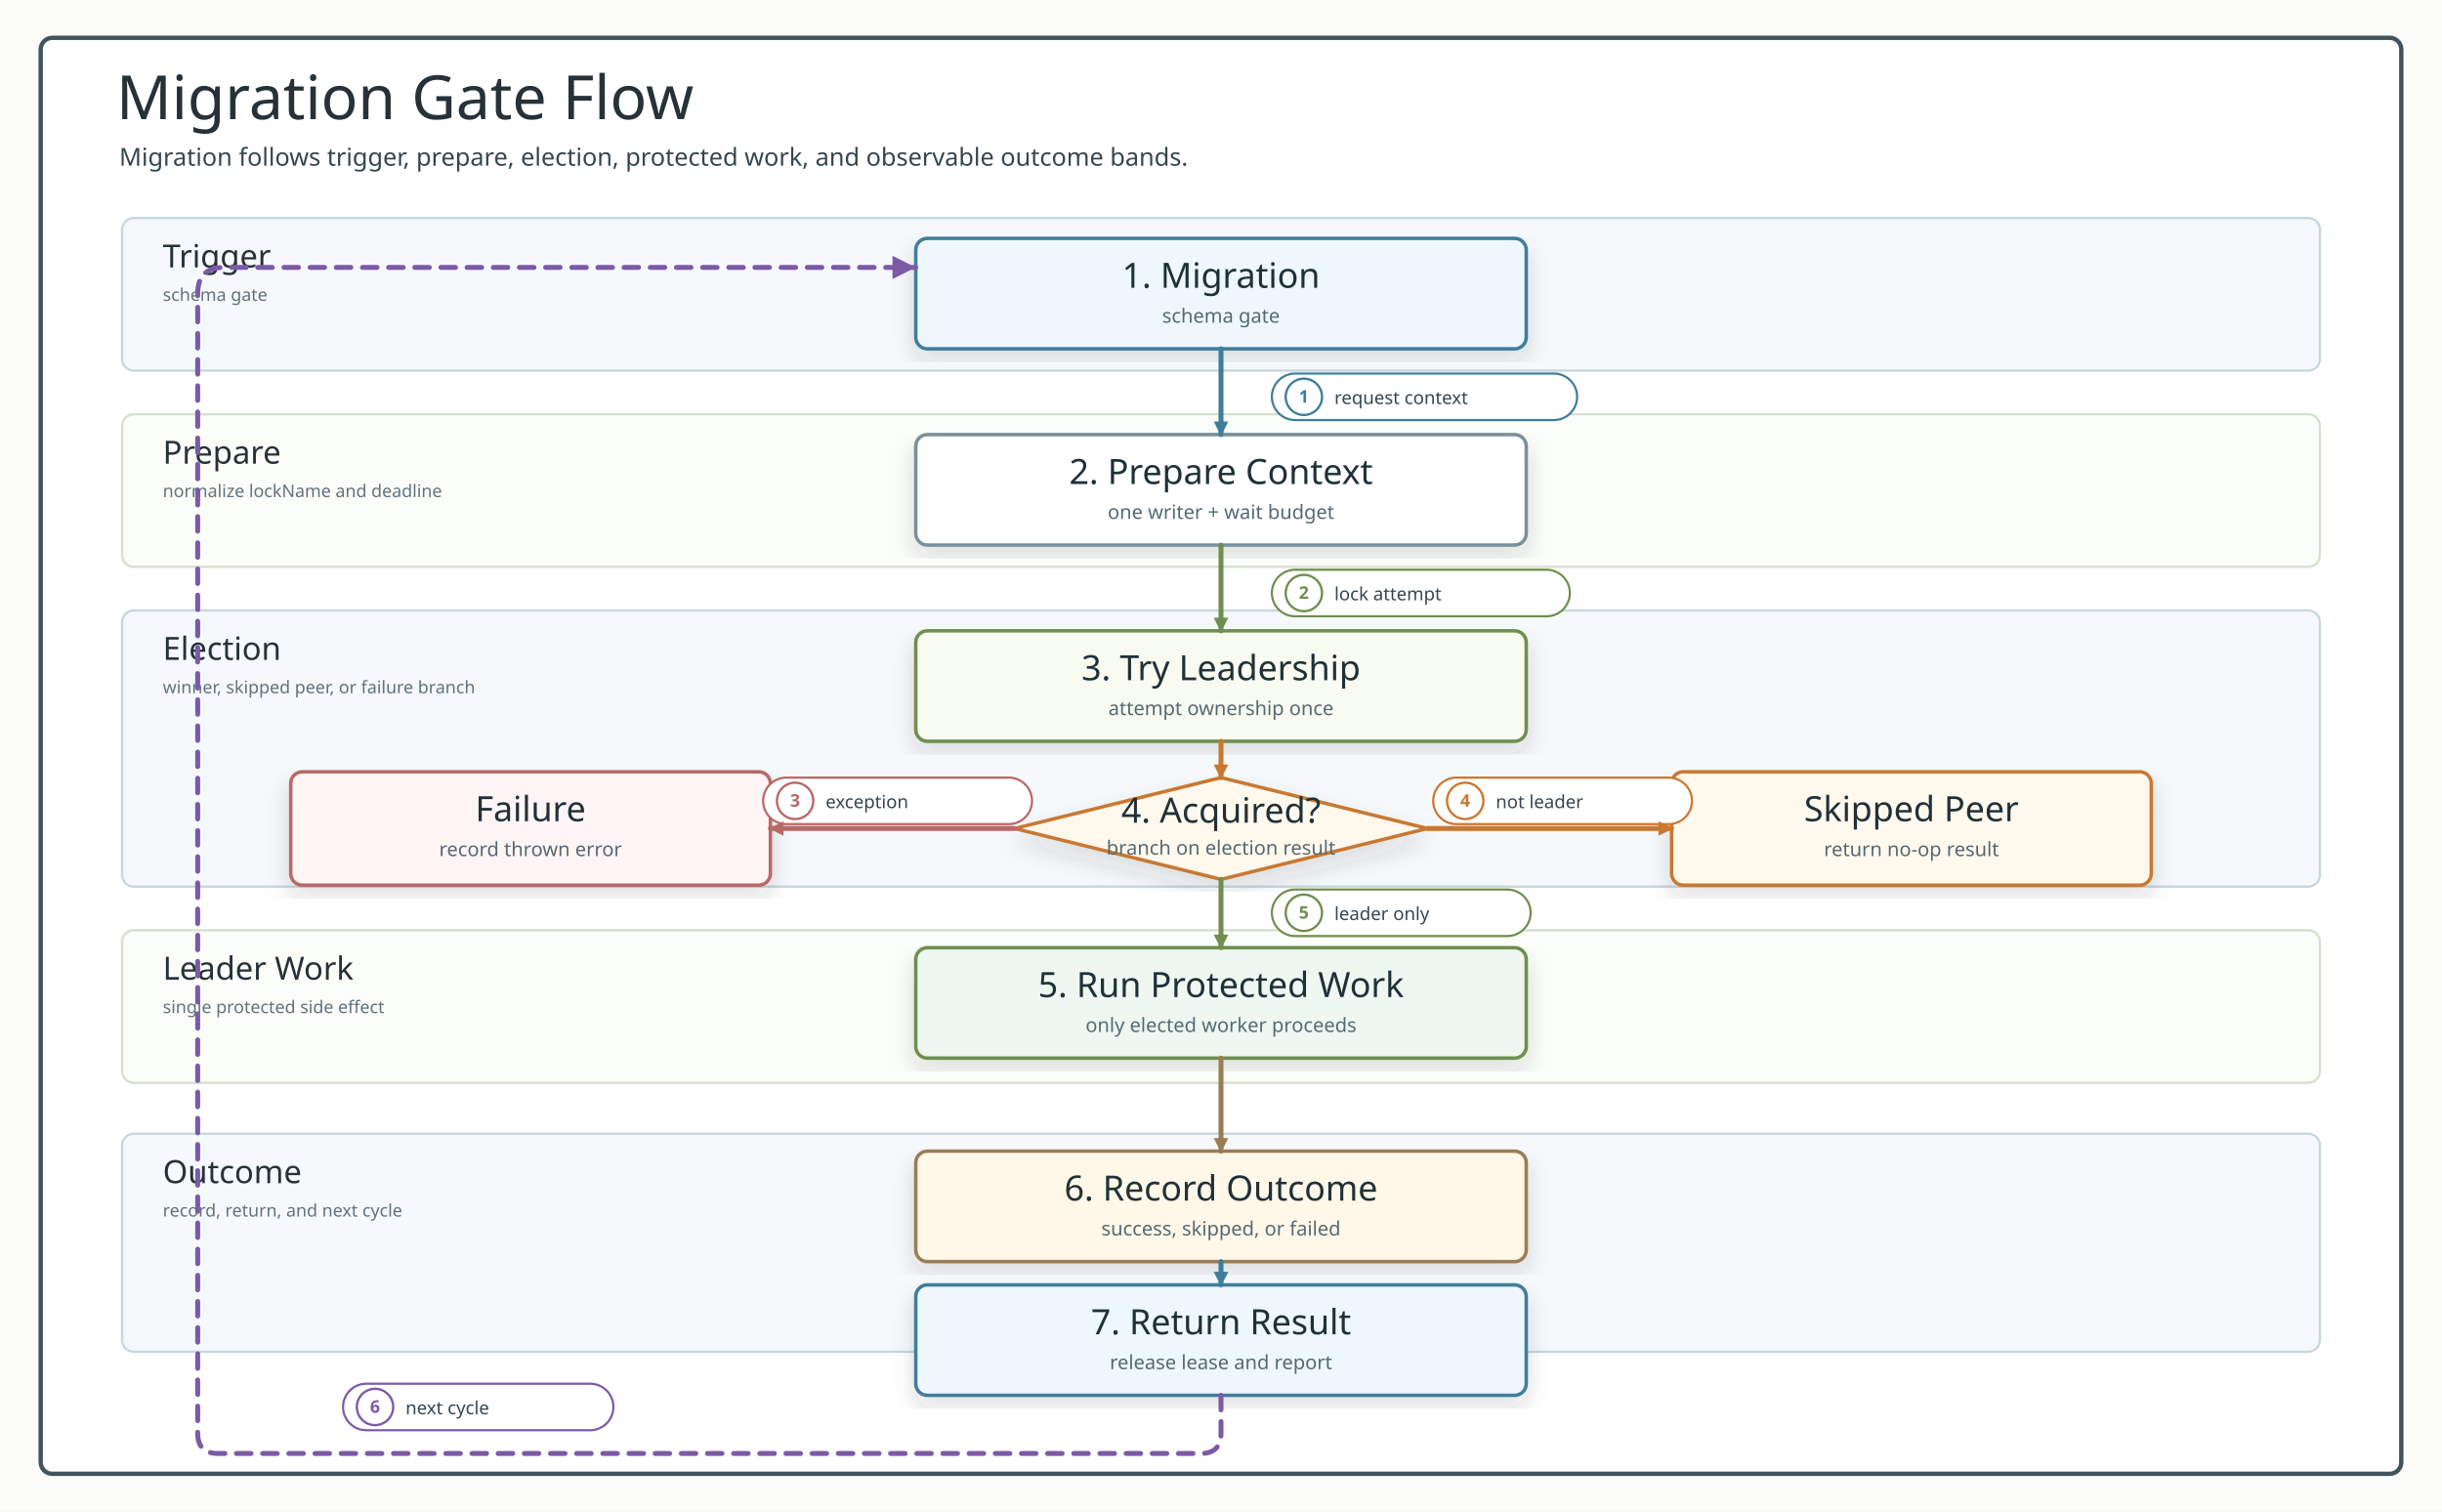
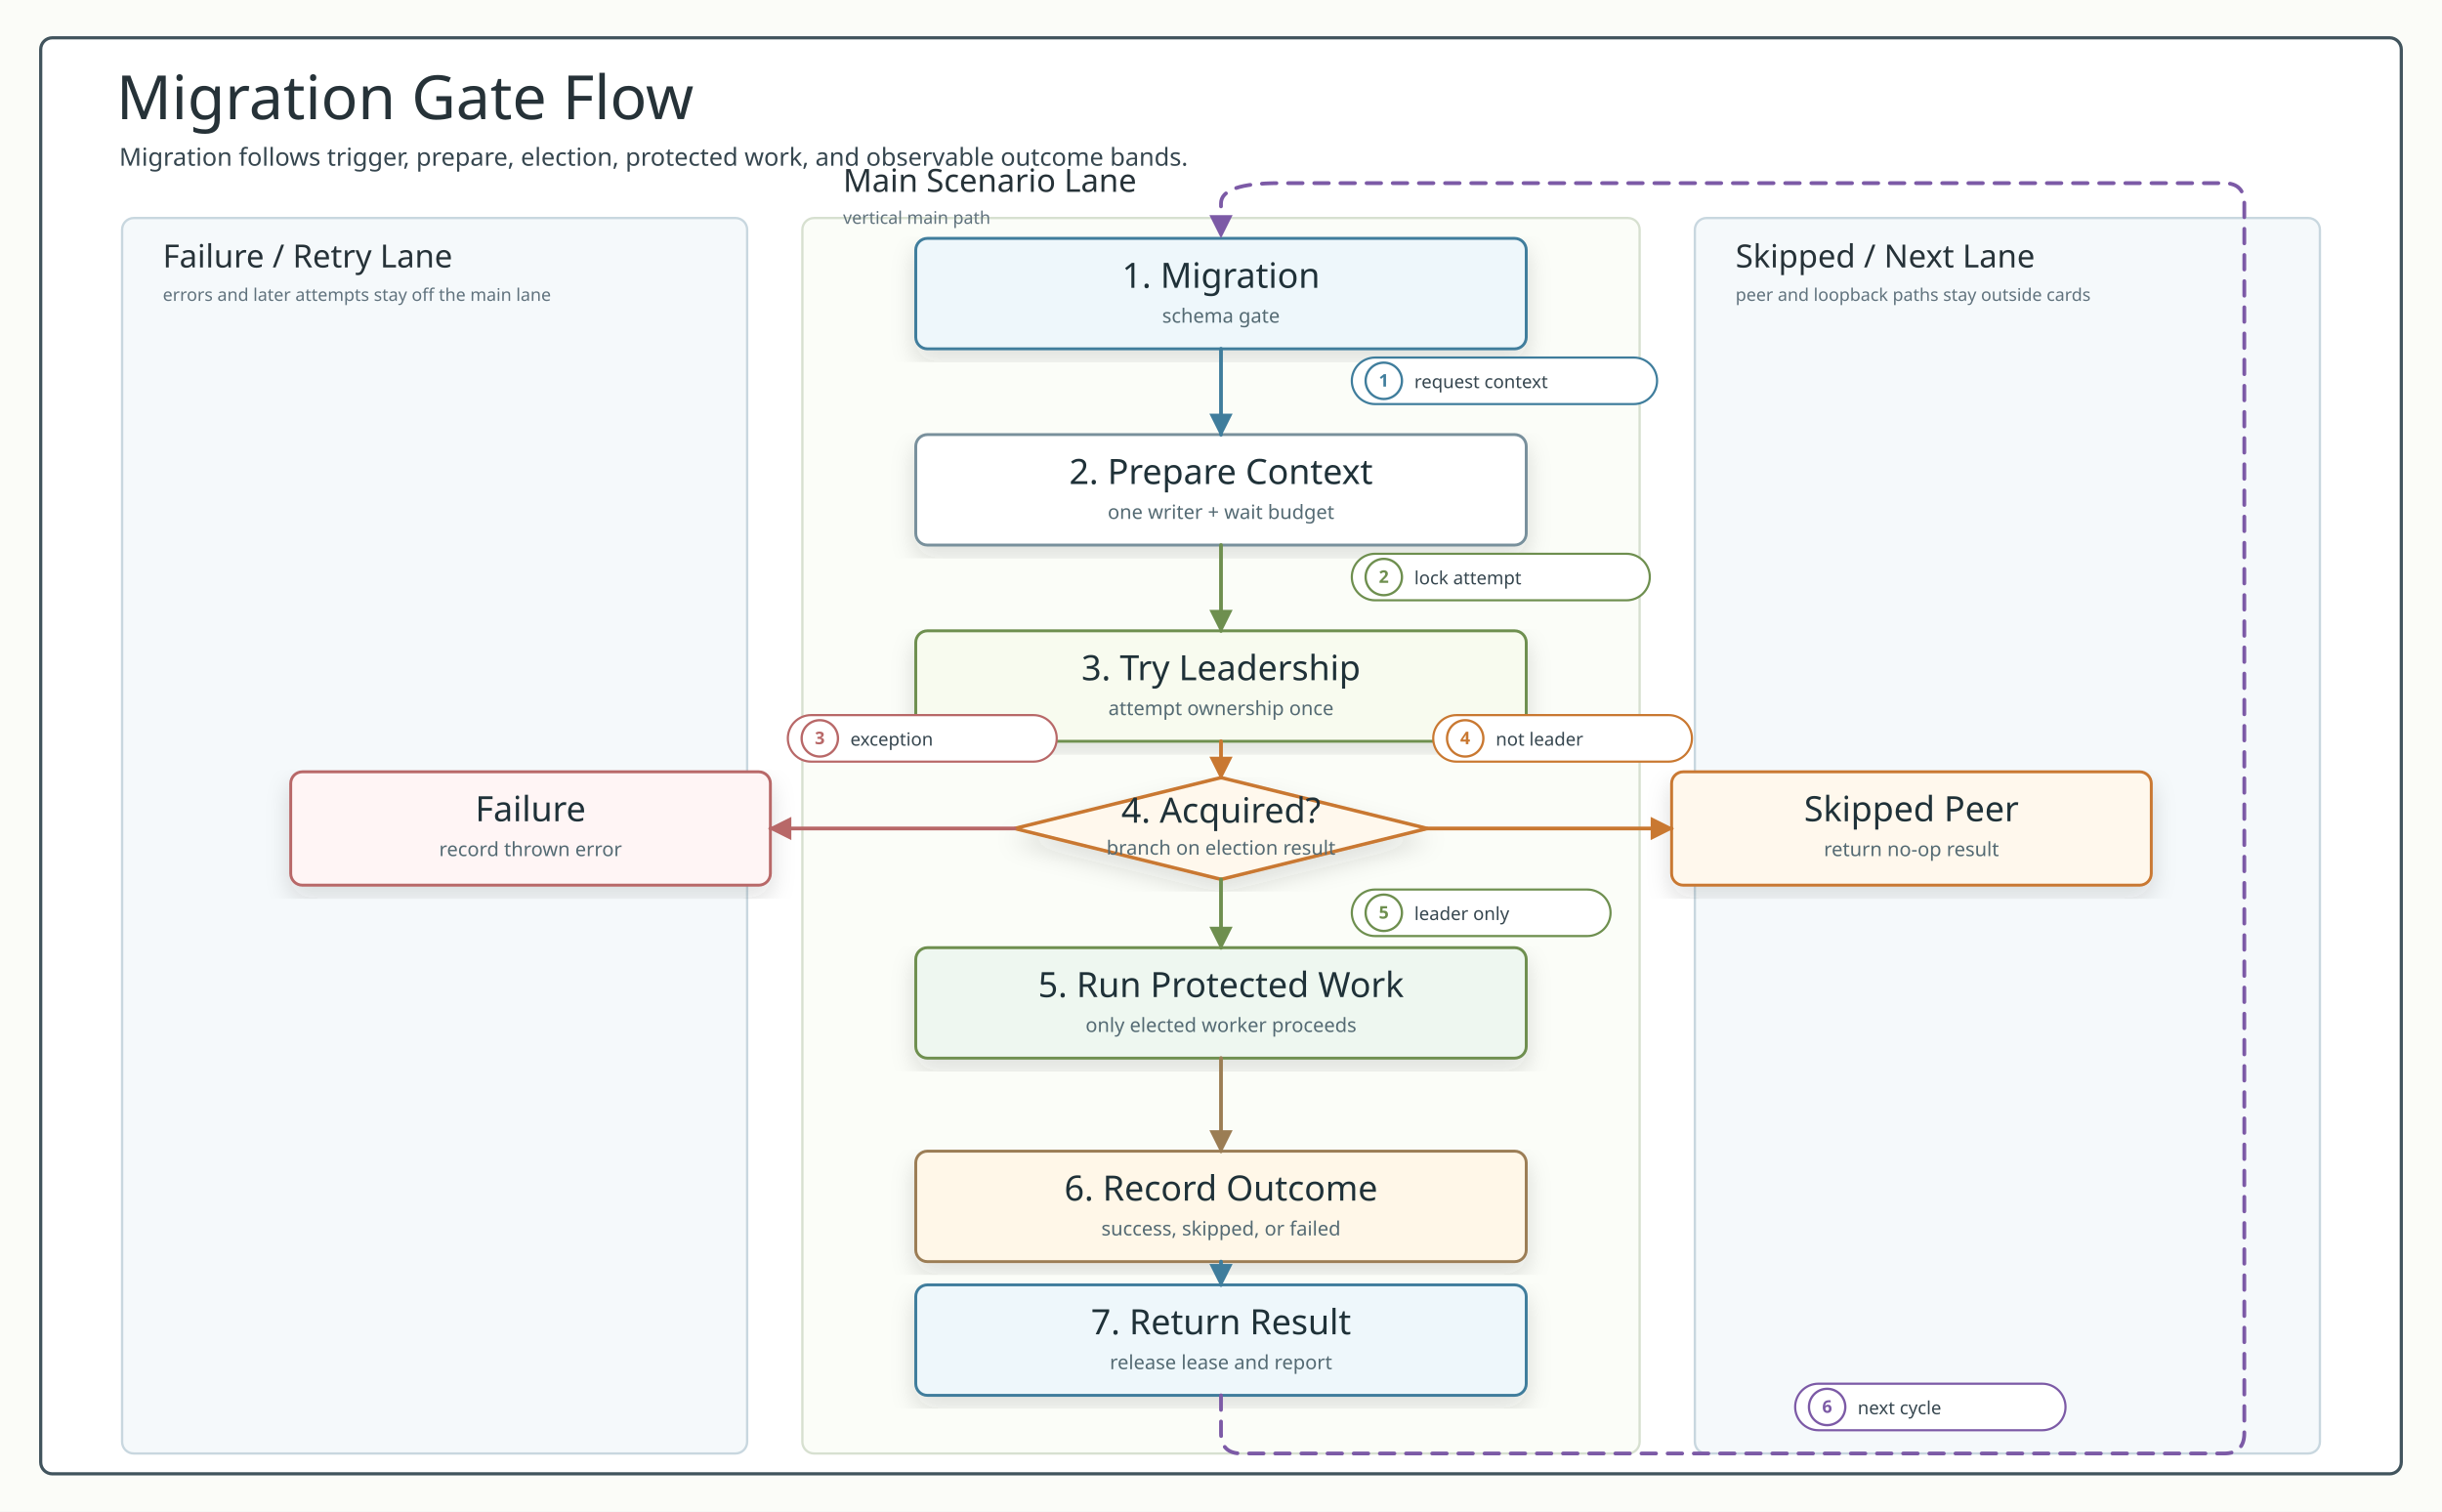
<svg xmlns="http://www.w3.org/2000/svg" width="1680" height="1040" viewBox="0 0 1680 1040" role="img" aria-labelledby="title desc">
  <defs>
    <filter id="softShadow" x="-12%" y="-12%" width="124%" height="124%">
      <feDropShadow dx="0" dy="8" stdDeviation="8" flood-color="#263238" flood-opacity="0.14" />
    </filter>
    <style>
      .canvas { fill: #fbfcf8; }
-       .frame { fill: #ffffff; stroke: #41545d; stroke-width: 3; }
+       .frame { fill: #ffffff; stroke: #41545d; stroke-width: 2.2; }
      .title { font-family: "Architects Daughter"; font-size: 42px; fill: #263238; }
      .subtitle, .small, .labelText, .detail, .footer, .msg, .note { font-family: "Comic Mono"; fill: #36464f; }
      .subtitle { font-size: 17px; }
      .footer { font-size: 13px; fill: #60727d; }
      .band { fill: #f5f9fb; stroke: #c8d7df; stroke-width: 1.6; }
      .bandAlt { fill: #fbfdf8; stroke: #d7e0d0; stroke-width: 1.6; }
      .bandTitle { font-family: "Architects Daughter"; font-size: 22px; fill: #263238; }
      .bandHint { font-family: "Comic Mono"; font-size: 12px; fill: #60727d; }
-       .card { filter: url(#softShadow); stroke-width: 2.4; rx: 8; }
+       .card { filter: url(#softShadow); stroke-width: 2; rx: 8; }
      .cardTitle { font-family: "Architects Daughter"; font-size: 24px; fill: #1f3138; }
      .detail { font-size: 13.5px; fill: #546a73; }
-       .edge { fill: none; stroke-width: 3.4; stroke-linecap: round; stroke-linejoin: round; }
+       .edge { fill: none; stroke-width: 2.6; stroke-linecap: round; stroke-linejoin: round; }
      .edgeThin { fill: none; stroke-width: 3; stroke-linecap: round; stroke-linejoin: round; }
      .dash { stroke-dasharray: 10 8; }
      .pill { fill: #ffffff; stroke-width: 1.5; }
      .labelText { font-size: 12.5px; }
      .badgeText { font-family: "Comic Mono"; font-size: 12px; font-weight: 700; }
      .header { fill: #ffffff; stroke: #546e7a; stroke-width: 2.2; }
      .participant { font-family: "Architects Daughter"; font-size: 20px; fill: #1f3138; }
      .role { font-family: "Comic Mono"; font-size: 13px; fill: #546a73; }
      .lifeline { stroke: #9aaab1; stroke-width: 2; stroke-dasharray: 7 8; }
      .activation { fill: #e6f2ec; stroke: #5b7e67; stroke-width: 1.7; }
-       .branch { fill: none; stroke: #78909c; stroke-width: 3; stroke-dasharray: 12 8; }
+       .branch { fill: none; stroke: #78909c; stroke-width: 2.4; stroke-dasharray: 12 8; }
    </style>
-     <marker id="arrow-line" viewBox="0 0 10 10" markerUnits="userSpaceOnUse" markerWidth="10" markerHeight="10" refX="9" refY="5" orient="auto">
+     <marker id="arrow-line" viewBox="0 0 10 10" markerUnits="userSpaceOnUse" markerWidth="16" markerHeight="16" refX="9" refY="5" orient="auto">
      <path d="M 0 0 L 10 5 L 0 10 Z" fill="#3f7d9c" stroke="#3f7d9c" stroke-width="0" stroke-dasharray="none" style="stroke-dasharray:none!important" />
    </marker>
-     <marker id="arrow-work" viewBox="0 0 10 10" markerUnits="userSpaceOnUse" markerWidth="10" markerHeight="10" refX="9" refY="5" orient="auto">
+     <marker id="arrow-work" viewBox="0 0 10 10" markerUnits="userSpaceOnUse" markerWidth="16" markerHeight="16" refX="9" refY="5" orient="auto">
      <path d="M 0 0 L 10 5 L 0 10 Z" fill="#6e8f4f" stroke="#6e8f4f" stroke-width="0" stroke-dasharray="none" style="stroke-dasharray:none!important" />
    </marker>
-     <marker id="arrow-return" viewBox="0 0 10 10" markerUnits="userSpaceOnUse" markerWidth="10" markerHeight="10" refX="9" refY="5" orient="auto">
+     <marker id="arrow-return" viewBox="0 0 10 10" markerUnits="userSpaceOnUse" markerWidth="16" markerHeight="16" refX="9" refY="5" orient="auto">
      <path d="M 0 0 L 10 5 L 0 10 Z" fill="#9b7d54" stroke="#9b7d54" stroke-width="0" stroke-dasharray="none" style="stroke-dasharray:none!important" />
    </marker>
-     <marker id="arrow-skip" viewBox="0 0 10 10" markerUnits="userSpaceOnUse" markerWidth="10" markerHeight="10" refX="9" refY="5" orient="auto">
+     <marker id="arrow-skip" viewBox="0 0 10 10" markerUnits="userSpaceOnUse" markerWidth="16" markerHeight="16" refX="9" refY="5" orient="auto">
      <path d="M 0 0 L 10 5 L 0 10 Z" fill="#b86868" stroke="#b86868" stroke-width="0" stroke-dasharray="none" style="stroke-dasharray:none!important" />
    </marker>
-     <marker id="arrow-amber" viewBox="0 0 10 10" markerUnits="userSpaceOnUse" markerWidth="10" markerHeight="10" refX="9" refY="5" orient="auto">
+     <marker id="arrow-amber" viewBox="0 0 10 10" markerUnits="userSpaceOnUse" markerWidth="16" markerHeight="16" refX="9" refY="5" orient="auto">
      <path d="M 0 0 L 10 5 L 0 10 Z" fill="#c97831" stroke="#c97831" stroke-width="0" stroke-dasharray="none" style="stroke-dasharray:none!important" />
    </marker>
-     <marker id="arrow-purple" viewBox="0 0 10 10" markerUnits="userSpaceOnUse" markerWidth="10" markerHeight="10" refX="9" refY="5" orient="auto">
+     <marker id="arrow-purple" viewBox="0 0 10 10" markerUnits="userSpaceOnUse" markerWidth="16" markerHeight="16" refX="9" refY="5" orient="auto">
      <path d="M 0 0 L 10 5 L 0 10 Z" fill="#7c5aa6" stroke="#7c5aa6" stroke-width="0" stroke-dasharray="none" style="stroke-dasharray:none!important" />
    </marker>
-     <marker id="arrow-slate" viewBox="0 0 10 10" markerUnits="userSpaceOnUse" markerWidth="10" markerHeight="10" refX="9" refY="5" orient="auto">
+     <marker id="arrow-slate" viewBox="0 0 10 10" markerUnits="userSpaceOnUse" markerWidth="16" markerHeight="16" refX="9" refY="5" orient="auto">
      <path d="M 0 0 L 10 5 L 0 10 Z" fill="#78909c" stroke="#78909c" stroke-width="0" stroke-dasharray="none" style="stroke-dasharray:none!important" />
    </marker>
  </defs>
  <rect width="1680" height="1040" class="canvas" />
  <rect x="28" y="26" width="1624" height="988" rx="8" class="frame" />
  <text x="80" y="82" class="title">Migration Gate Flow</text>
  <text x="82" y="114" class="subtitle">Migration follows trigger, prepare, election, protected work, and observable outcome bands.</text>
-   <rect x="84" y="150" width="1512" height="105" rx="8" class="band" />
-   <text x="112" y="184" class="bandTitle">Trigger</text>
-   <text x="112" y="207" class="bandHint">schema gate</text>
-   <rect x="84" y="285" width="1512" height="105" rx="8" class="bandAlt" />
-   <text x="112" y="319" class="bandTitle">Prepare</text>
-   <text x="112" y="342" class="bandHint">normalize lockName and deadline</text>
-   <rect x="84" y="420" width="1512" height="190" rx="8" class="band" />
-   <text x="112" y="454" class="bandTitle">Election</text>
-   <text x="112" y="477" class="bandHint">winner, skipped peer, or failure branch</text>
-   <rect x="84" y="640" width="1512" height="105" rx="8" class="bandAlt" />
-   <text x="112" y="674" class="bandTitle">Leader Work</text>
-   <text x="112" y="697" class="bandHint">single protected side effect</text>
-   <rect x="84" y="780" width="1512" height="150" rx="8" class="band" />
-   <text x="112" y="814" class="bandTitle">Outcome</text>
-   <text x="112" y="837" class="bandHint">record, return, and next cycle</text>
+   <rect x="84" y="150" width="430" height="850" rx="8" class="band" />
+   <text x="112" y="184" class="bandTitle">Failure / Retry Lane</text>
+   <text x="112" y="207" class="bandHint">errors and later attempts stay off the main lane</text>
+   <rect x="552" y="150" width="576" height="850" rx="8" class="bandAlt" />
+   <text x="580" y="132" class="bandTitle">Main Scenario Lane</text>
+   <text x="580" y="154" class="bandHint">vertical main path</text>
+   <rect x="1166" y="150" width="430" height="850" rx="8" class="band" />
+   <text x="1194" y="184" class="bandTitle">Skipped / Next Lane</text>
+   <text x="1194" y="207" class="bandHint">peer and loopback paths stay outside cards</text>
  <g>
    <rect x="630" y="164" width="420" height="76" rx="8" class="card" fill="#eef7fb" stroke="#3f7d9c" />
    <text x="840" y="198" text-anchor="middle" class="cardTitle">1. Migration</text>
    <text x="840" y="222" text-anchor="middle" class="detail">schema gate</text>
  </g>
  <g>
    <rect x="630" y="299" width="420" height="76" rx="8" class="card" fill="#ffffff" stroke="#78909c" />
    <text x="840" y="333" text-anchor="middle" class="cardTitle">2. Prepare Context</text>
    <text x="840" y="357" text-anchor="middle" class="detail">one writer + wait budget</text>
  </g>
  <g>
    <rect x="630" y="434" width="420" height="76" rx="8" class="card" fill="#f8fbef" stroke="#6e8f4f" />
    <text x="840" y="468" text-anchor="middle" class="cardTitle">3. Try Leadership</text>
    <text x="840" y="492" text-anchor="middle" class="detail">attempt ownership once</text>
  </g>
  <polygon points="840,535 982,570 840,605 698,570" fill="#fff8ed" stroke="#c97831" stroke-width="2.4" filter="url(#softShadow)" />
  <text x="840" y="566" text-anchor="middle" class="cardTitle">4. Acquired?</text>
  <text x="840" y="588" text-anchor="middle" class="detail">branch on election result</text>
  <g>
    <rect x="200" y="531" width="330" height="78" rx="8" class="card" fill="#fff5f5" stroke="#b86868" />
    <text x="365" y="565" text-anchor="middle" class="cardTitle">Failure</text>
    <text x="365" y="589" text-anchor="middle" class="detail">record thrown error</text>
  </g>
  <g>
    <rect x="1150" y="531" width="330" height="78" rx="8" class="card" fill="#fff8ed" stroke="#c97831" />
    <text x="1315" y="565" text-anchor="middle" class="cardTitle">Skipped Peer</text>
    <text x="1315" y="589" text-anchor="middle" class="detail">return no-op result</text>
  </g>
  <g>
    <rect x="630" y="652" width="420" height="76" rx="8" class="card" fill="#eef7f0" stroke="#6e8f4f" />
    <text x="840" y="686" text-anchor="middle" class="cardTitle">5. Run Protected Work</text>
    <text x="840" y="710" text-anchor="middle" class="detail">only elected worker proceeds</text>
  </g>
  <g>
    <rect x="630" y="792" width="420" height="76" rx="8" class="card" fill="#fff7e8" stroke="#9b7d54" />
    <text x="840" y="826" text-anchor="middle" class="cardTitle">6. Record Outcome</text>
    <text x="840" y="850" text-anchor="middle" class="detail">success, skipped, or failed</text>
  </g>
  <g>
    <rect x="630" y="884" width="420" height="76" rx="8" class="card" fill="#eef7fb" stroke="#3f7d9c" />
    <text x="840" y="918" text-anchor="middle" class="cardTitle">7. Return Result</text>
    <text x="840" y="942" text-anchor="middle" class="detail">release lease and report</text>
  </g>
  <g>
-     <rect x="875" y="257" width="210" height="32" rx="16" class="pill" stroke="#3f7d9c" />
-     <circle cx="897" cy="273" r="12.5" fill="#fff" stroke="#3f7d9c" stroke-width="1.6" />
-     <text x="897" y="277" text-anchor="middle" class="badgeText" fill="#3f7d9c">1</text>
-     <text x="918" y="278" class="labelText" fill="#3f7d9c">request context</text>
+     <rect x="930" y="246" width="210" height="32" rx="16" class="pill" stroke="#3f7d9c" />
+     <circle cx="952" cy="262" r="12.5" fill="#fff" stroke="#3f7d9c" stroke-width="1.6" />
+     <text x="952" y="266" text-anchor="middle" class="badgeText" fill="#3f7d9c">1</text>
+     <text x="973" y="267" class="labelText" fill="#3f7d9c">request context</text>
  </g>
  <path d="M 840 240 L 840 299" class="edge" stroke="#3f7d9c" marker-end="url(#arrow-line)" />
  <g>
-     <rect x="875" y="392" width="205" height="32" rx="16" class="pill" stroke="#6e8f4f" />
-     <circle cx="897" cy="408" r="12.5" fill="#fff" stroke="#6e8f4f" stroke-width="1.6" />
-     <text x="897" y="412" text-anchor="middle" class="badgeText" fill="#6e8f4f">2</text>
-     <text x="918" y="413" class="labelText" fill="#6e8f4f">lock attempt</text>
+     <rect x="930" y="381" width="205" height="32" rx="16" class="pill" stroke="#6e8f4f" />
+     <circle cx="952" cy="397" r="12.5" fill="#fff" stroke="#6e8f4f" stroke-width="1.6" />
+     <text x="952" y="401" text-anchor="middle" class="badgeText" fill="#6e8f4f">2</text>
+     <text x="973" y="402" class="labelText" fill="#6e8f4f">lock attempt</text>
  </g>
  <path d="M 840 375 L 840 434" class="edge" stroke="#6e8f4f" marker-end="url(#arrow-work)" />
  <path d="M 840 510 L 840 535" class="edge" stroke="#c97831" marker-end="url(#arrow-amber)" />
  <g>
-     <rect x="525" y="535" width="185" height="32" rx="16" class="pill" stroke="#b86868" />
-     <circle cx="547" cy="551" r="12.5" fill="#fff" stroke="#b86868" stroke-width="1.6" />
-     <text x="547" y="555" text-anchor="middle" class="badgeText" fill="#b86868">3</text>
-     <text x="568" y="556" class="labelText" fill="#b86868">exception</text>
+     <rect x="542" y="492" width="185" height="32" rx="16" class="pill" stroke="#b86868" />
+     <circle cx="564" cy="508" r="12.5" fill="#fff" stroke="#b86868" stroke-width="1.6" />
+     <text x="564" y="512" text-anchor="middle" class="badgeText" fill="#b86868">3</text>
+     <text x="585" y="513" class="labelText" fill="#b86868">exception</text>
  </g>
  <path d="M 698 570 L 530 570" class="edge" stroke="#b86868" marker-end="url(#arrow-skip)" />
  <g>
-     <rect x="986" y="535" width="178" height="32" rx="16" class="pill" stroke="#c97831" />
-     <circle cx="1008" cy="551" r="12.5" fill="#fff" stroke="#c97831" stroke-width="1.6" />
-     <text x="1008" y="555" text-anchor="middle" class="badgeText" fill="#c97831">4</text>
-     <text x="1029" y="556" class="labelText" fill="#c97831">not leader</text>
+     <rect x="986" y="492" width="178" height="32" rx="16" class="pill" stroke="#c97831" />
+     <circle cx="1008" cy="508" r="12.5" fill="#fff" stroke="#c97831" stroke-width="1.6" />
+     <text x="1008" y="512" text-anchor="middle" class="badgeText" fill="#c97831">4</text>
+     <text x="1029" y="513" class="labelText" fill="#c97831">not leader</text>
  </g>
  <path d="M 982 570 L 1150 570" class="edge" stroke="#c97831" marker-end="url(#arrow-amber)" />
  <g>
-     <rect x="875" y="612" width="178" height="32" rx="16" class="pill" stroke="#6e8f4f" />
-     <circle cx="897" cy="628" r="12.5" fill="#fff" stroke="#6e8f4f" stroke-width="1.6" />
-     <text x="897" y="632" text-anchor="middle" class="badgeText" fill="#6e8f4f">5</text>
-     <text x="918" y="633" class="labelText" fill="#6e8f4f">leader only</text>
+     <rect x="930" y="612" width="178" height="32" rx="16" class="pill" stroke="#6e8f4f" />
+     <circle cx="952" cy="628" r="12.5" fill="#fff" stroke="#6e8f4f" stroke-width="1.6" />
+     <text x="952" y="632" text-anchor="middle" class="badgeText" fill="#6e8f4f">5</text>
+     <text x="973" y="633" class="labelText" fill="#6e8f4f">leader only</text>
  </g>
  <path d="M 840 605 L 840 652" class="edge" stroke="#6e8f4f" marker-end="url(#arrow-work)" />
  <path d="M 840 728 L 840 792" class="edge" stroke="#9b7d54" marker-end="url(#arrow-return)" />
  <path d="M 840 868 L 840 884" class="edge" stroke="#3f7d9c" marker-end="url(#arrow-line)" />
  <g>
-     <rect x="236" y="952" width="186" height="32" rx="16" class="pill" stroke="#7c5aa6" />
-     <circle cx="258" cy="968" r="12.5" fill="#fff" stroke="#7c5aa6" stroke-width="1.6" />
-     <text x="258" y="972" text-anchor="middle" class="badgeText" fill="#7c5aa6">6</text>
-     <text x="279" y="973" class="labelText" fill="#7c5aa6">next cycle</text>
+     <rect x="1235" y="952" width="186" height="32" rx="16" class="pill" stroke="#7c5aa6" />
+     <circle cx="1257" cy="968" r="12.5" fill="#fff" stroke="#7c5aa6" stroke-width="1.6" />
+     <text x="1257" y="972" text-anchor="middle" class="badgeText" fill="#7c5aa6">6</text>
+     <text x="1278" y="973" class="labelText" fill="#7c5aa6">next cycle</text>
  </g>
-   <path d="M 840 960 L 840 986 Q 840 1000 826 1000 L 150 1000 Q 136 1000 136 986 L 136 202 Q 136 184 154 184 L 630 184" class="edge dash" stroke="#7c5aa6" />
-   <polygon points="630,184 614,176 614,192" fill="#7c5aa6" stroke="#7c5aa6" stroke-width="0" stroke-dasharray="none" style="stroke-dasharray:none!important" />
+   <path d="M 840 960 L 840 986 Q 840 1000 854 1000 L 1530 1000 Q 1544 1000 1544 986 L 1544 140 Q 1544 126 1530 126 L 880 126 Q 840 126 840 140 L 840 164" class="edge dash" stroke="#7c5aa6" />
+   <polygon points="840,164 832,148 848,148" fill="#7c5aa6" stroke="#7c5aa6" stroke-width="0" stroke-dasharray="none" style="stroke-dasharray:none!important" />
</svg>
